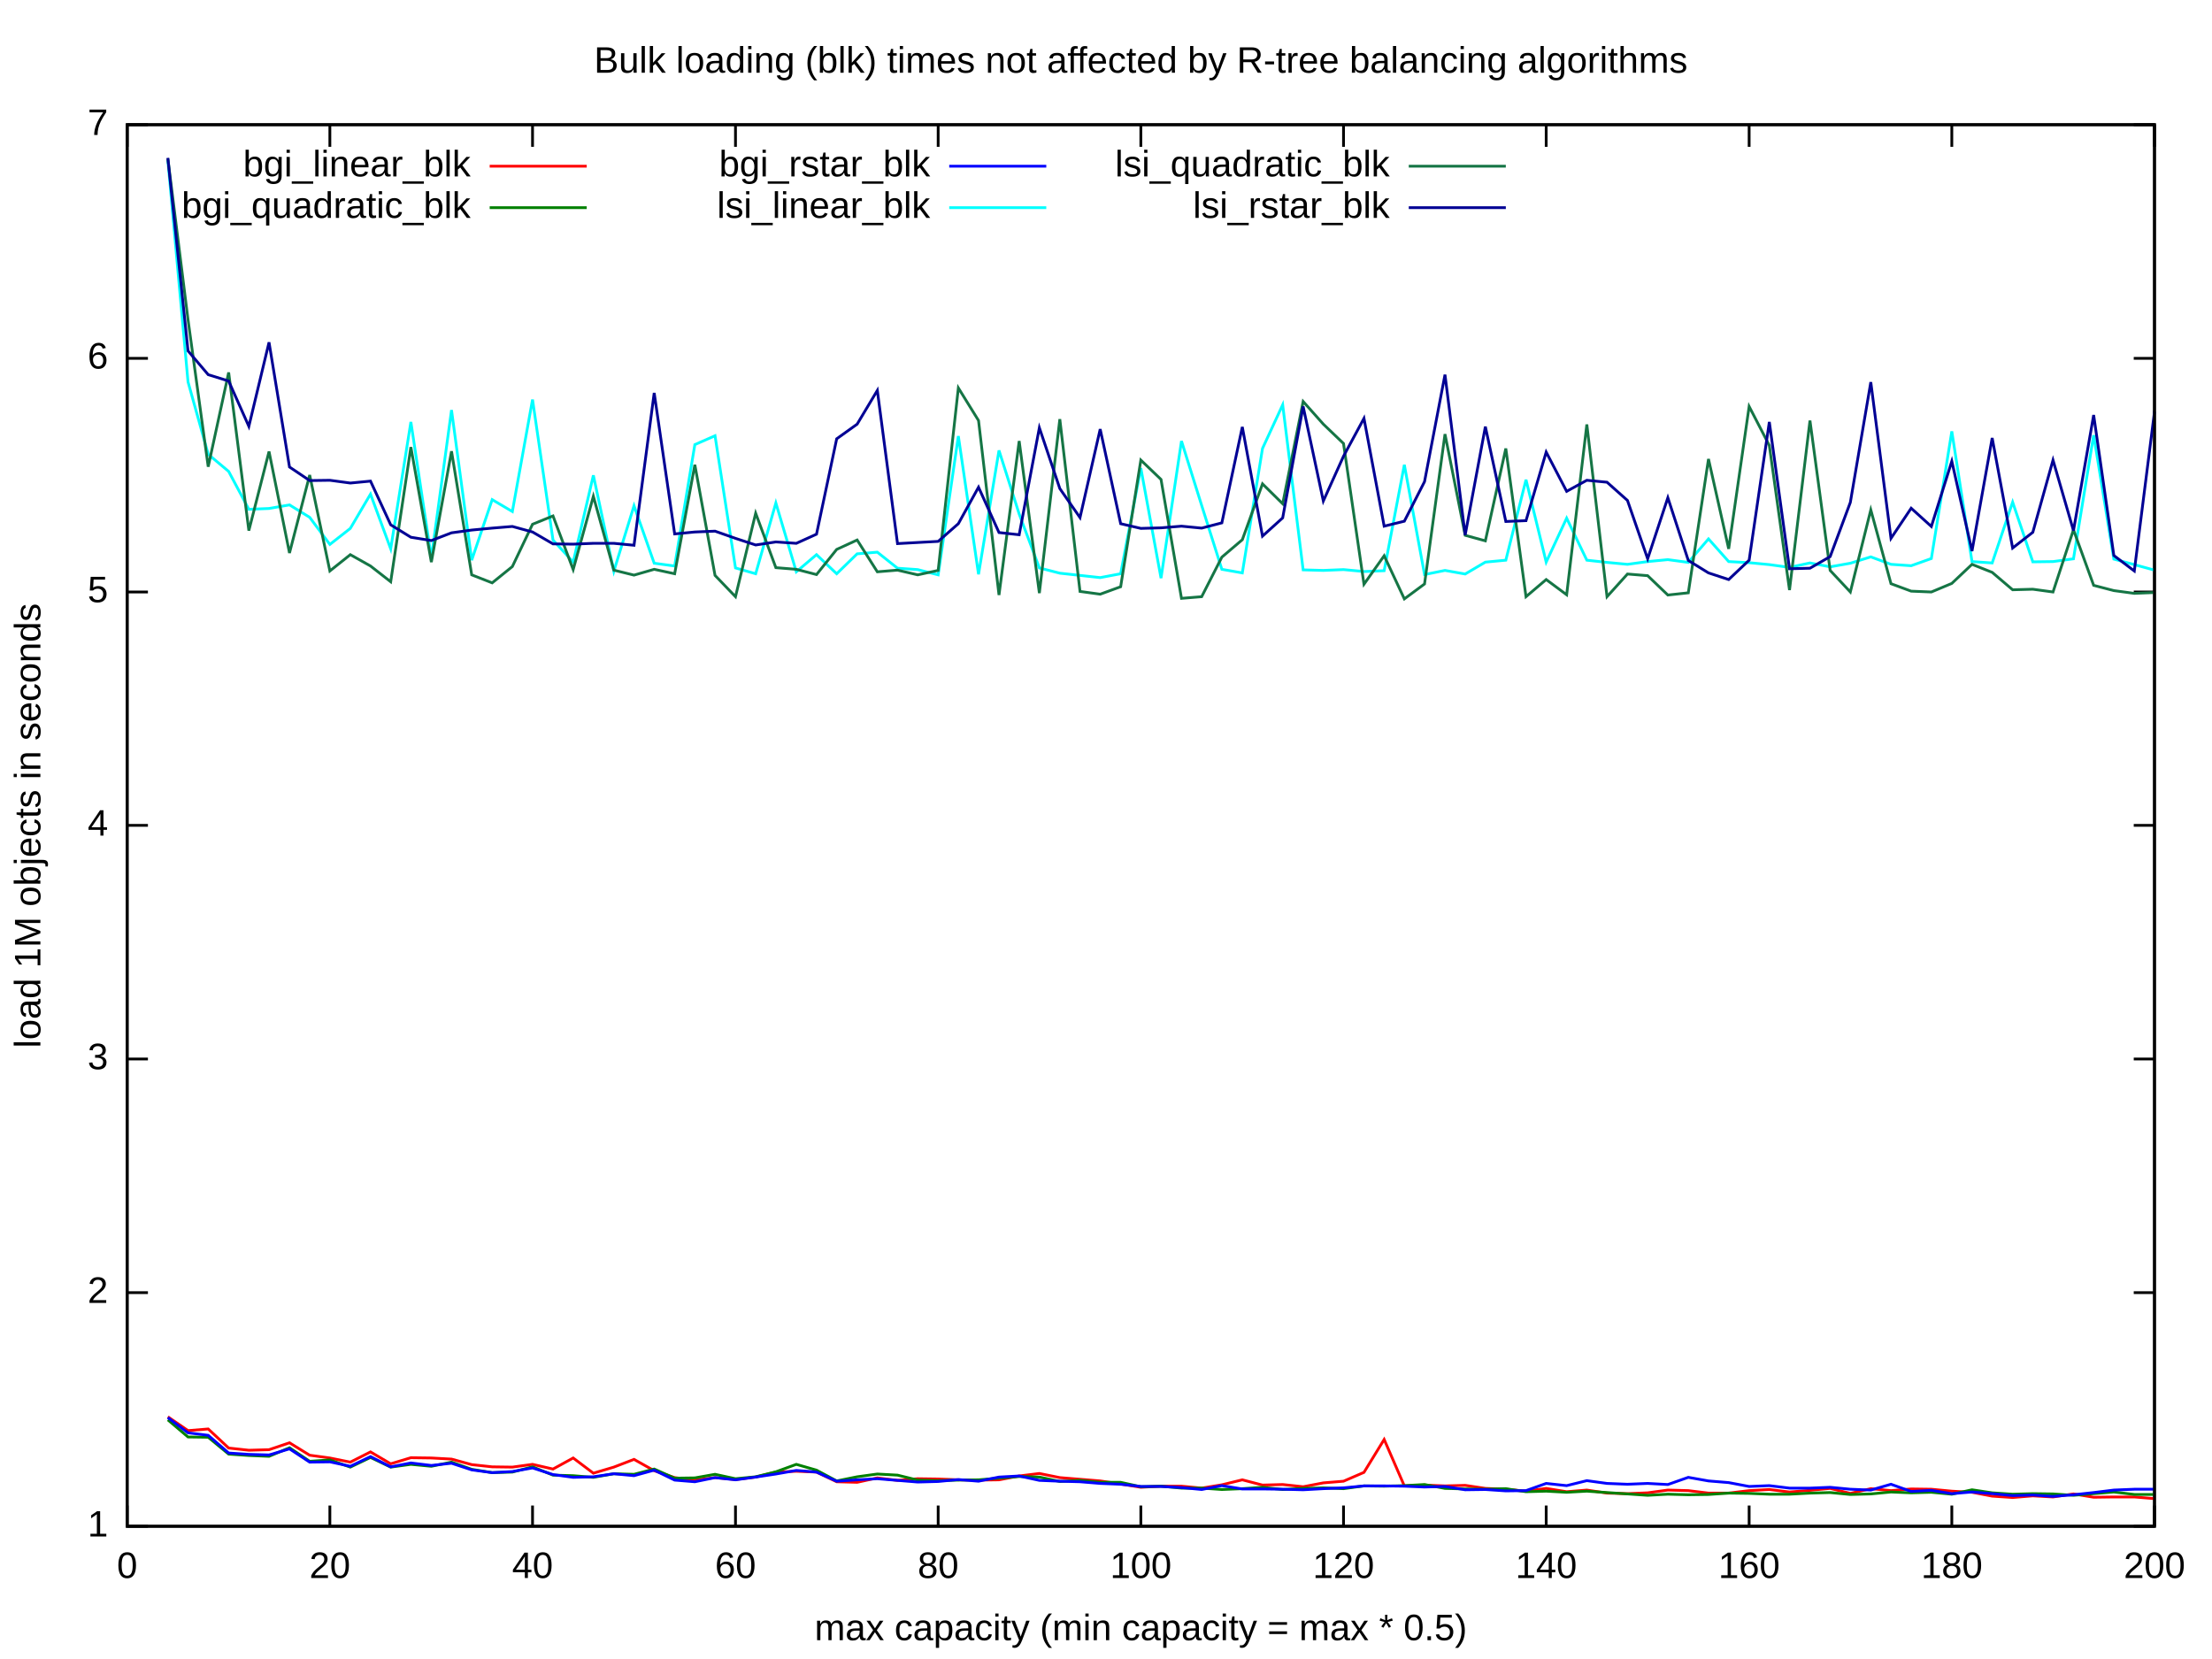
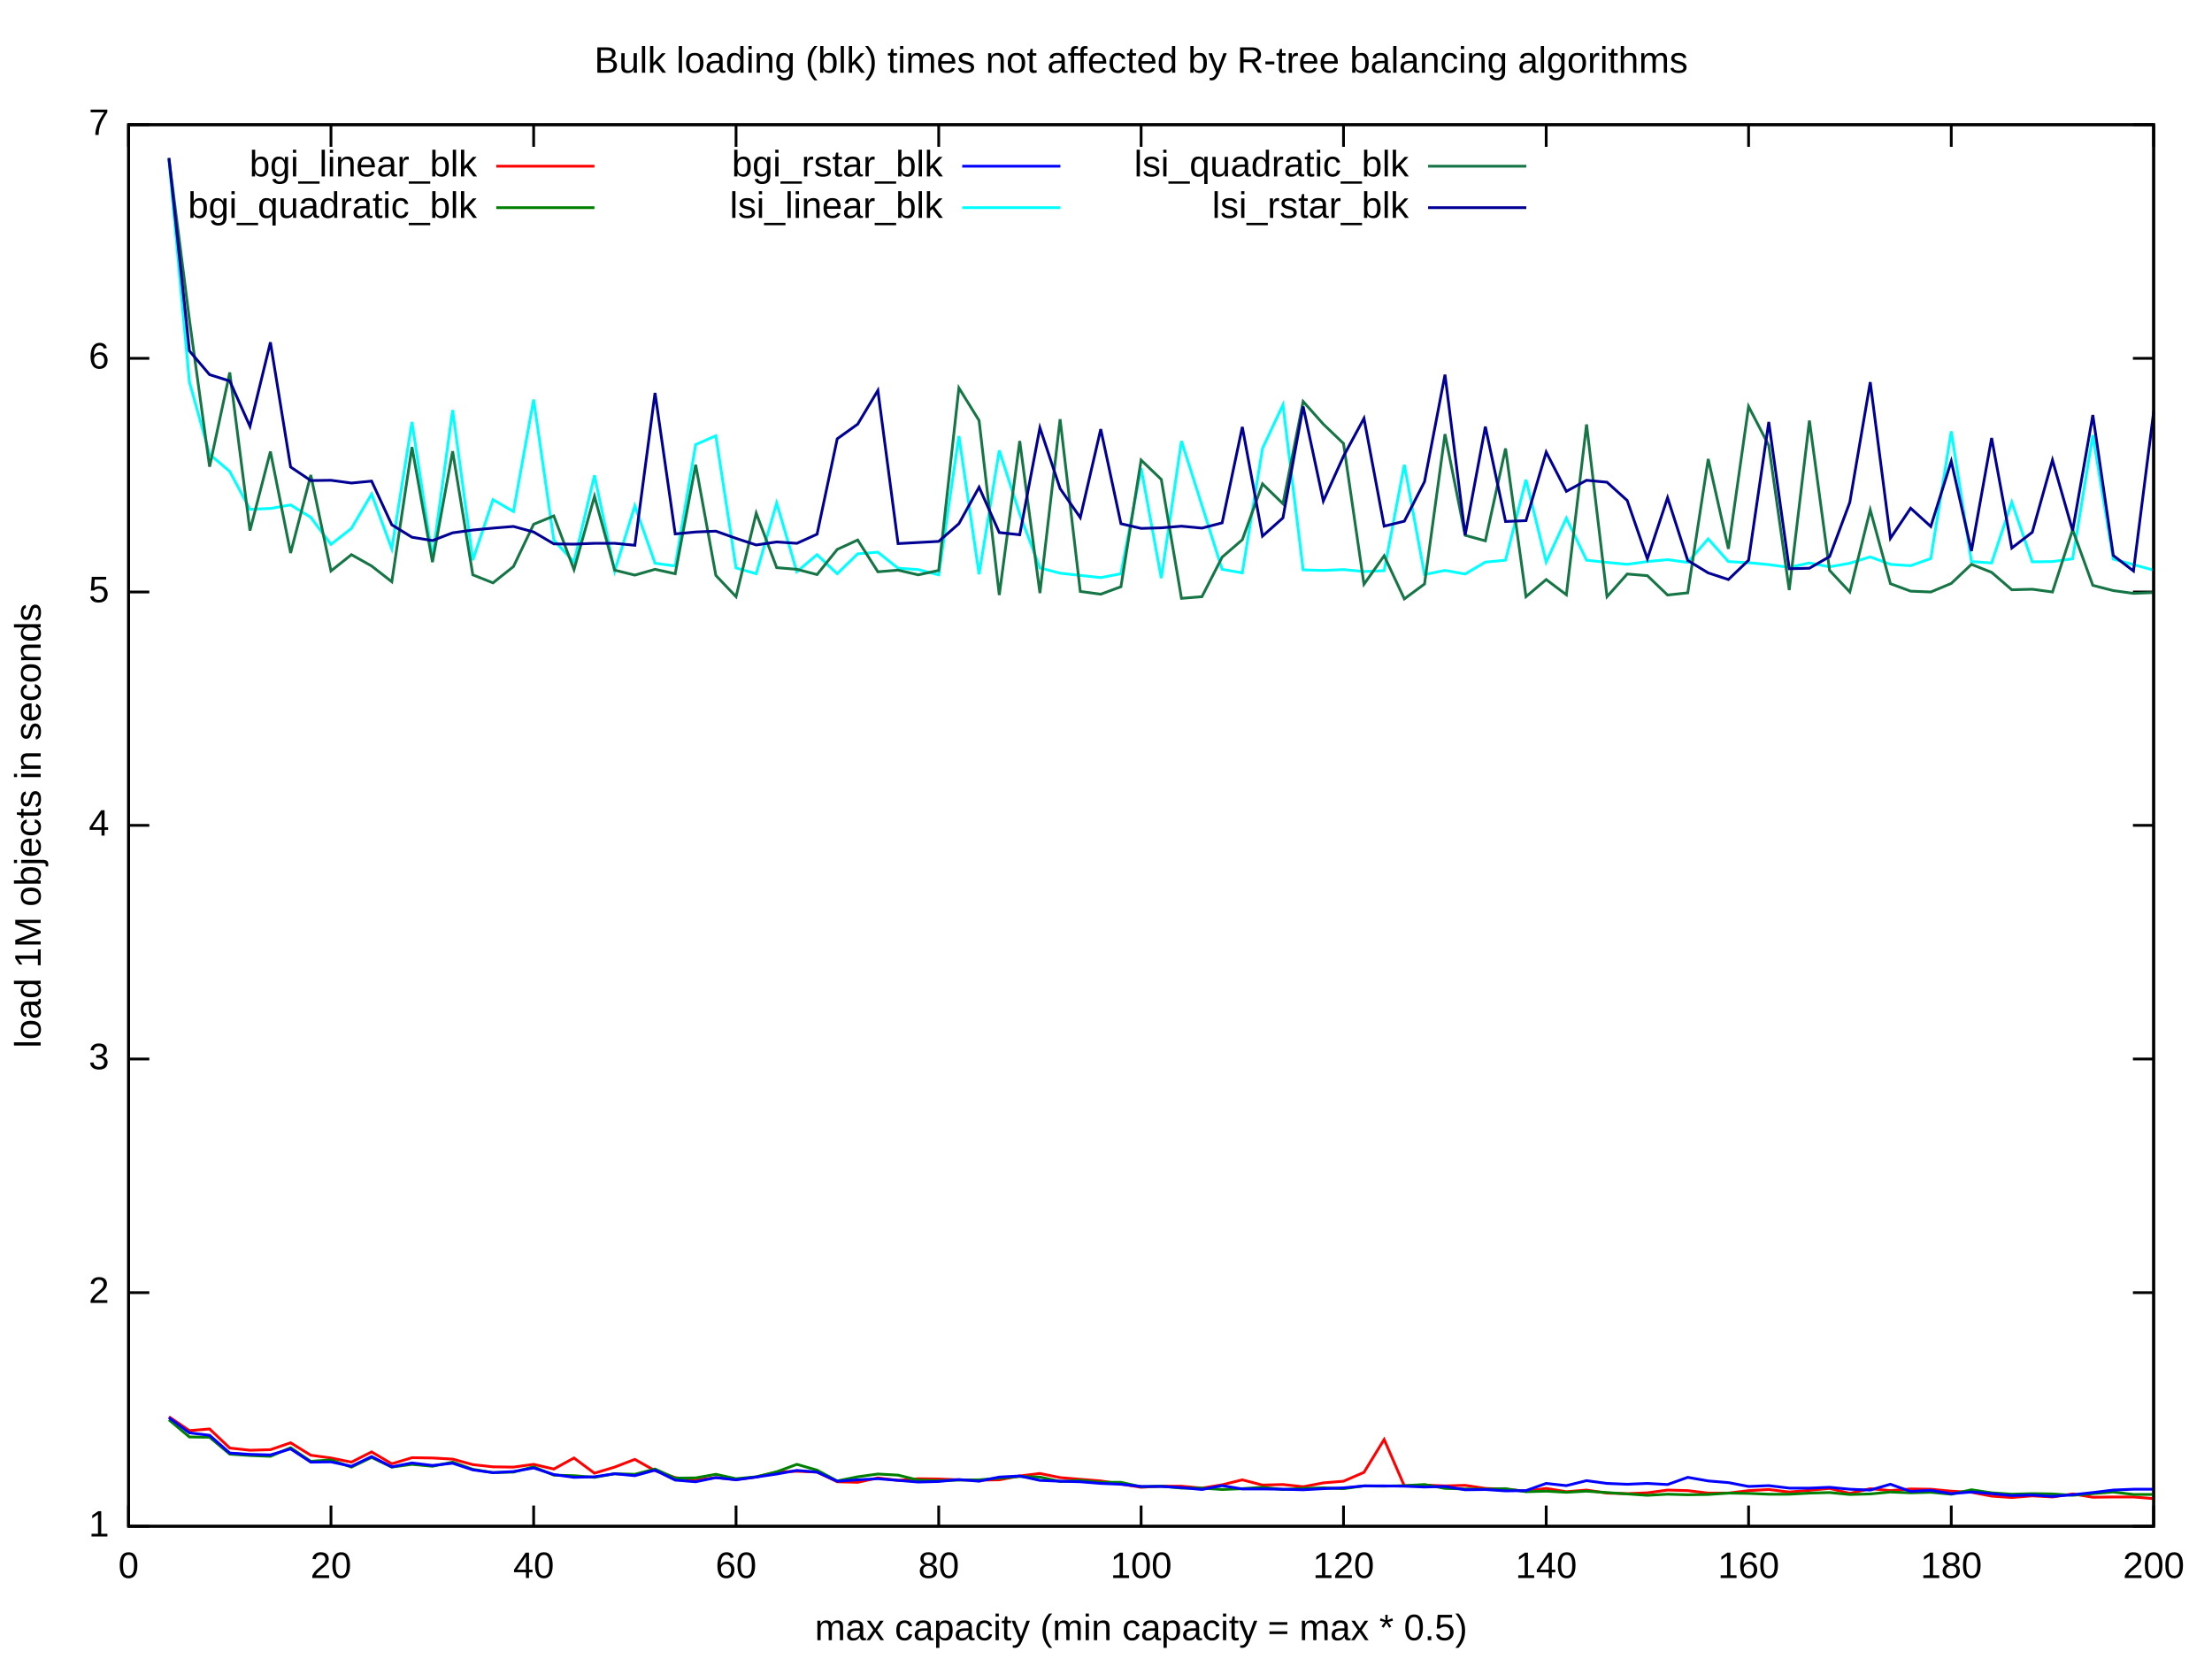
<svg xmlns="http://www.w3.org/2000/svg" xmlns:xlink="http://www.w3.org/1999/xlink" viewBox="0 0 800 600">
  <g id="gnuplot_canvas">
    <rect x="0" y="0" width="800" height="600" fill="none" />
    <defs>
      <circle id="gpDot" r="0.5" stroke-width="0.5" />
      <path id="gpPt0" stroke-width="0.267" stroke="currentColor" d="M-1,0 h2 M0,-1 v2" />
      <path id="gpPt1" stroke-width="0.267" stroke="currentColor" d="M-1,-1 L1,1 M1,-1 L-1,1" />
      <path id="gpPt2" stroke-width="0.267" stroke="currentColor" d="M-1,0 L1,0 M0,-1 L0,1 M-1,-1 L1,1 M-1,1 L1,-1" />
      <rect id="gpPt3" stroke-width="0.267" stroke="currentColor" x="-1" y="-1" width="2" height="2" />
      <rect id="gpPt4" stroke-width="0.267" stroke="currentColor" fill="currentColor" x="-1" y="-1" width="2" height="2" />
      <circle id="gpPt5" stroke-width="0.267" stroke="currentColor" cx="0" cy="0" r="1" />
      <use xlink:href="#gpPt5" id="gpPt6" fill="currentColor" stroke="none" />
      <path id="gpPt7" stroke-width="0.267" stroke="currentColor" d="M0,-1.33 L-1.33,0.67 L1.33,0.67 z" />
      <use xlink:href="#gpPt7" id="gpPt8" fill="currentColor" stroke="none" />
      <use xlink:href="#gpPt7" id="gpPt9" stroke="currentColor" transform="rotate(180)" />
      <use xlink:href="#gpPt9" id="gpPt10" fill="currentColor" stroke="none" />
      <use xlink:href="#gpPt3" id="gpPt11" stroke="currentColor" transform="rotate(45)" />
      <use xlink:href="#gpPt11" id="gpPt12" fill="currentColor" stroke="none" />
    </defs>
-     <g style="fill:none; color:white; stroke:currentColor; stroke-width:1.00; stroke-linecap:butt; stroke-linejoin:miter">
+     <g style="fill:none; color:white; stroke:black; stroke-width:1.00; stroke-linecap:butt; stroke-linejoin:miter">
</g>
    <g style="fill:none; color:black; stroke:currentColor; stroke-width:1.00; stroke-linecap:butt; stroke-linejoin:miter">
-       <path d="M46.0,552.0 L53.5,552.0 M779.2,552.0 L771.7,552.0  h0.01" />
-       <g transform="translate(39.1,555.7)" style="stroke:none; fill:black; font-family:Arial; font-size:10.00pt; text-anchor:end">
+       <path stroke="black" d="M46.5,552.0 L54.0,552.0 M778.9,552.0 L771.4,552.0  h0.01" />
+       <g transform="translate(39.5,555.7)" style="stroke:none; fill:black; font-family:Arial; font-size:10.00pt; text-anchor:end">
        <text> 1</text>
      </g>
-       <path d="M46.0,467.5 L53.5,467.5 M779.2,467.5 L771.7,467.5  h0.01" />
-       <g transform="translate(39.1,471.2)" style="stroke:none; fill:black; font-family:Arial; font-size:10.00pt; text-anchor:end">
+       <path stroke="black" d="M46.5,467.5 L54.0,467.5 M778.9,467.5 L771.4,467.5  h0.01" />
+       <g transform="translate(39.5,471.2)" style="stroke:none; fill:black; font-family:Arial; font-size:10.00pt; text-anchor:end">
        <text> 2</text>
      </g>
-       <path d="M46.0,383.0 L53.5,383.0 M779.2,383.0 L771.7,383.0  h0.01" />
-       <g transform="translate(39.1,386.7)" style="stroke:none; fill:black; font-family:Arial; font-size:10.00pt; text-anchor:end">
+       <path stroke="black" d="M46.5,383.0 L54.0,383.0 M778.9,383.0 L771.4,383.0  h0.01" />
+       <g transform="translate(39.5,386.7)" style="stroke:none; fill:black; font-family:Arial; font-size:10.00pt; text-anchor:end">
        <text> 3</text>
      </g>
-       <path d="M46.0,298.5 L53.5,298.5 M779.2,298.5 L771.7,298.5  h0.01" />
-       <g transform="translate(39.1,302.2)" style="stroke:none; fill:black; font-family:Arial; font-size:10.00pt; text-anchor:end">
+       <path stroke="black" d="M46.5,298.5 L54.0,298.5 M778.9,298.5 L771.4,298.5  h0.01" />
+       <g transform="translate(39.5,302.2)" style="stroke:none; fill:black; font-family:Arial; font-size:10.00pt; text-anchor:end">
        <text> 4</text>
      </g>
-       <path d="M46.0,214.1 L53.5,214.1 M779.2,214.1 L771.7,214.1  h0.01" />
-       <g transform="translate(39.1,217.8)" style="stroke:none; fill:black; font-family:Arial; font-size:10.00pt; text-anchor:end">
+       <path stroke="black" d="M46.5,214.1 L54.0,214.1 M778.9,214.1 L771.4,214.1  h0.01" />
+       <g transform="translate(39.5,217.8)" style="stroke:none; fill:black; font-family:Arial; font-size:10.00pt; text-anchor:end">
        <text> 5</text>
      </g>
-       <path d="M46.0,129.6 L53.5,129.6 M779.2,129.6 L771.7,129.6  h0.01" />
-       <g transform="translate(39.1,133.3)" style="stroke:none; fill:black; font-family:Arial; font-size:10.00pt; text-anchor:end">
+       <path stroke="black" d="M46.5,129.6 L54.0,129.6 M778.9,129.6 L771.4,129.6  h0.01" />
+       <g transform="translate(39.5,133.3)" style="stroke:none; fill:black; font-family:Arial; font-size:10.00pt; text-anchor:end">
        <text> 6</text>
      </g>
-       <path d="M46.0,45.1 L53.5,45.1 M779.2,45.1 L771.7,45.1  h0.01" />
-       <g transform="translate(39.1,48.8)" style="stroke:none; fill:black; font-family:Arial; font-size:10.00pt; text-anchor:end">
+       <path stroke="black" d="M46.5,45.1 L54.0,45.1 M778.9,45.1 L771.4,45.1  h0.01" />
+       <g transform="translate(39.5,48.8)" style="stroke:none; fill:black; font-family:Arial; font-size:10.00pt; text-anchor:end">
        <text> 7</text>
      </g>
-       <path d="M46.0,552.0 L46.0,544.5 M46.0,45.1 L46.0,52.6  h0.01" />
-       <g transform="translate(46.0,570.7)" style="stroke:none; fill:black; font-family:Arial; font-size:10.00pt; text-anchor:middle">
+       <path stroke="black" d="M46.5,552.0 L46.5,544.5 M46.5,45.1 L46.5,52.6  h0.01" />
+       <g transform="translate(46.5,570.7)" style="stroke:none; fill:black; font-family:Arial; font-size:10.00pt; text-anchor:middle">
        <text> 0</text>
      </g>
-       <path d="M119.3,552.0 L119.3,544.5 M119.3,45.1 L119.3,52.6  h0.01" />
-       <g transform="translate(119.3,570.7)" style="stroke:none; fill:black; font-family:Arial; font-size:10.00pt; text-anchor:middle">
+       <path stroke="black" d="M119.7,552.0 L119.7,544.5 M119.7,45.1 L119.7,52.6  h0.01" />
+       <g transform="translate(119.7,570.7)" style="stroke:none; fill:black; font-family:Arial; font-size:10.00pt; text-anchor:middle">
        <text> 20</text>
      </g>
-       <path d="M192.6,552.0 L192.6,544.5 M192.6,45.1 L192.6,52.6  h0.01" />
-       <g transform="translate(192.6,570.7)" style="stroke:none; fill:black; font-family:Arial; font-size:10.00pt; text-anchor:middle">
+       <path stroke="black" d="M193.0,552.0 L193.0,544.5 M193.0,45.1 L193.0,52.6  h0.01" />
+       <g transform="translate(193.0,570.7)" style="stroke:none; fill:black; font-family:Arial; font-size:10.00pt; text-anchor:middle">
        <text> 40</text>
      </g>
-       <path d="M266.0,552.0 L266.0,544.5 M266.0,45.1 L266.0,52.6  h0.01" />
-       <g transform="translate(266.0,570.7)" style="stroke:none; fill:black; font-family:Arial; font-size:10.00pt; text-anchor:middle">
+       <path stroke="black" d="M266.2,552.0 L266.2,544.5 M266.2,45.1 L266.2,52.6  h0.01" />
+       <g transform="translate(266.2,570.7)" style="stroke:none; fill:black; font-family:Arial; font-size:10.00pt; text-anchor:middle">
        <text> 60</text>
      </g>
-       <path d="M339.3,552.0 L339.3,544.5 M339.3,45.1 L339.3,52.6  h0.01" />
-       <g transform="translate(339.3,570.7)" style="stroke:none; fill:black; font-family:Arial; font-size:10.00pt; text-anchor:middle">
+       <path stroke="black" d="M339.5,552.0 L339.5,544.5 M339.5,45.1 L339.5,52.6  h0.01" />
+       <g transform="translate(339.5,570.7)" style="stroke:none; fill:black; font-family:Arial; font-size:10.00pt; text-anchor:middle">
        <text> 80</text>
      </g>
-       <path d="M412.6,552.0 L412.6,544.5 M412.6,45.1 L412.6,52.6  h0.01" />
-       <g transform="translate(412.6,570.7)" style="stroke:none; fill:black; font-family:Arial; font-size:10.00pt; text-anchor:middle">
+       <path stroke="black" d="M412.7,552.0 L412.7,544.5 M412.7,45.1 L412.7,52.6  h0.01" />
+       <g transform="translate(412.7,570.7)" style="stroke:none; fill:black; font-family:Arial; font-size:10.00pt; text-anchor:middle">
        <text> 100</text>
      </g>
-       <path d="M485.9,552.0 L485.9,544.5 M485.9,45.1 L485.9,52.6  h0.01" />
+       <path stroke="black" d="M485.9,552.0 L485.9,544.5 M485.9,45.1 L485.9,52.6  h0.01" />
      <g transform="translate(485.9,570.7)" style="stroke:none; fill:black; font-family:Arial; font-size:10.00pt; text-anchor:middle">
        <text> 120</text>
      </g>
-       <path d="M559.2,552.0 L559.2,544.5 M559.2,45.1 L559.2,52.6  h0.01" />
+       <path stroke="black" d="M559.2,552.0 L559.2,544.5 M559.2,45.1 L559.2,52.6  h0.01" />
      <g transform="translate(559.2,570.7)" style="stroke:none; fill:black; font-family:Arial; font-size:10.00pt; text-anchor:middle">
        <text> 140</text>
      </g>
-       <path d="M632.6,552.0 L632.6,544.5 M632.6,45.1 L632.6,52.6  h0.01" />
-       <g transform="translate(632.6,570.7)" style="stroke:none; fill:black; font-family:Arial; font-size:10.00pt; text-anchor:middle">
+       <path stroke="black" d="M632.4,552.0 L632.4,544.5 M632.4,45.1 L632.4,52.6  h0.01" />
+       <g transform="translate(632.4,570.7)" style="stroke:none; fill:black; font-family:Arial; font-size:10.00pt; text-anchor:middle">
        <text> 160</text>
      </g>
-       <path d="M705.9,552.0 L705.9,544.5 M705.9,45.1 L705.9,52.6  h0.01" />
-       <g transform="translate(705.9,570.7)" style="stroke:none; fill:black; font-family:Arial; font-size:10.00pt; text-anchor:middle">
+       <path stroke="black" d="M705.7,552.0 L705.7,544.5 M705.7,45.1 L705.7,52.6  h0.01" />
+       <g transform="translate(705.7,570.7)" style="stroke:none; fill:black; font-family:Arial; font-size:10.00pt; text-anchor:middle">
        <text> 180</text>
      </g>
-       <path d="M779.2,552.0 L779.2,544.5 M779.2,45.1 L779.2,52.6  h0.01" />
-       <g transform="translate(779.2,570.7)" style="stroke:none; fill:black; font-family:Arial; font-size:10.00pt; text-anchor:middle">
+       <path stroke="black" d="M778.9,552.0 L778.9,544.5 M778.9,45.1 L778.9,52.6  h0.01" />
+       <g transform="translate(778.9,570.7)" style="stroke:none; fill:black; font-family:Arial; font-size:10.00pt; text-anchor:middle">
        <text> 200</text>
      </g>
-       <path d="M46.0,45.1 L46.0,552.0 L779.2,552.0 L779.2,45.1 L46.0,45.1 Z  h0.01" />
-       <g transform="translate(14.6,298.6) rotate(270)" style="stroke:none; fill:black; font-family:Arial; font-size:10.00pt; text-anchor:middle">
+       <path stroke="black" d="M46.5,45.1 L46.5,552.0 L778.9,552.0 L778.9,45.1 L46.5,45.1 Z  h0.01" />
+       <g transform="translate(14.7,298.6) rotate(270)" style="stroke:none; fill:black; font-family:Arial; font-size:10.00pt; text-anchor:middle">
        <text>load 1M objects in seconds</text>
      </g>
-       <g transform="translate(412.6,593.2)" style="stroke:none; fill:black; font-family:Arial; font-size:10.00pt; text-anchor:middle">
+       <g transform="translate(412.7,593.2)" style="stroke:none; fill:black; font-family:Arial; font-size:10.00pt; text-anchor:middle">
        <text>max capacity (min capacity = max * 0.5)</text>
      </g>
-       <g transform="translate(412.6,26.3)" style="stroke:none; fill:black; font-family:Arial; font-size:10.00pt; text-anchor:middle">
+       <g transform="translate(412.7,26.3)" style="stroke:none; fill:black; font-family:Arial; font-size:10.00pt; text-anchor:middle">
        <text>Bulk loading (blk) times not affected by R-tree balancing algorithms</text>
      </g>
    </g>
    <g id="gnuplot_plot_1">
      <g style="fill:none; color:red; stroke:currentColor; stroke-width:1.00; stroke-linecap:butt; stroke-linejoin:miter">
-         <g transform="translate(170.2,63.8)" style="stroke:none; fill:black; font-family:Arial; font-size:10.00pt; text-anchor:end">
+         <g transform="translate(172.5,63.8)" style="stroke:none; fill:black; font-family:Arial; font-size:10.00pt; text-anchor:end">
          <text>bgi_linear_blk</text>
        </g>
-         <path d="M177.1,60.1 L212.2,60.1 M60.7,512.4 L68.0,517.4 L75.3,516.8 L82.7,523.7 L90.0,524.5 L97.3,524.3   L104.7,521.8 L112.0,526.3 L119.3,527.3 L126.7,528.8 L134.0,525.1 L141.3,529.4 L148.6,527.2 L156.0,527.3   L163.3,527.7 L170.6,529.7 L178.0,530.5 L185.3,530.6 L192.6,529.6 L200.0,531.3 L207.3,527.3 L214.6,532.8   L222.0,530.6 L229.3,527.8 L236.6,531.9 L244.0,534.4 L251.3,535.3 L258.6,534.4 L266.0,535.1 L273.3,534.2   L280.6,532.4 L288.0,532.1 L295.3,532.4 L302.6,535.9 L310.0,536.1 L317.3,534.5 L324.6,535.4 L331.9,534.8   L339.3,534.9 L346.6,535.2 L353.9,535.3 L361.3,535.2 L368.6,533.8 L375.9,532.9 L383.3,534.4 L390.6,535.0   L397.9,535.6 L405.3,536.7 L412.6,537.9 L419.9,537.5 L427.3,537.5 L434.6,538.2 L441.9,537.0 L449.3,535.2   L456.6,537.1 L463.9,536.9 L471.3,537.7 L478.6,536.3 L485.9,535.7 L493.3,532.5 L500.6,520.6 L507.9,537.4   L515.2,537.1 L522.6,537.4 L529.9,537.2 L537.2,538.3 L544.6,538.6 L551.9,539.3 L559.2,538.3 L566.6,539.5   L573.9,538.9 L581.2,540.0 L588.6,540.2 L595.9,539.9 L603.2,538.9 L610.6,539.1 L617.9,540.0 L625.2,540.0   L632.6,539.1 L639.9,538.7 L647.2,539.6 L654.6,539.0 L661.9,538.3 L669.2,540.1 L676.6,538.4 L683.9,539.1   L691.2,538.5 L698.5,538.6 L705.9,539.3 L713.2,539.7 L720.5,541.1 L727.9,541.6 L735.2,541.0 L742.5,541.4   L749.9,540.3 L757.2,541.5 L764.5,541.4 L771.9,541.4 L779.2,542.0  h0.01" />
+         <path d="M179.5,60.1 L215.0,60.1 M61.1,512.4 L68.5,517.4 L75.8,516.8 L83.1,523.7 L90.4,524.5 L97.8,524.3    L105.1,521.8 L112.4,526.3 L119.7,527.3 L127.1,528.8 L134.4,525.1 L141.7,529.4 L149.0,527.2 L156.4,527.3    L163.7,527.7 L171.0,529.7 L178.3,530.5 L185.7,530.6 L193.0,529.6 L200.3,531.3 L207.6,527.3 L215.0,532.8    L222.3,530.6 L229.6,527.8 L236.9,531.9 L244.2,534.4 L251.6,535.3 L258.9,534.4 L266.2,535.1 L273.5,534.2    L280.9,532.4 L288.2,532.1 L295.5,532.4 L302.8,535.9 L310.2,536.1 L317.5,534.5 L324.8,535.4 L332.1,534.8    L339.5,534.9 L346.8,535.2 L354.1,535.3 L361.4,535.2 L368.8,533.8 L376.1,532.9 L383.4,534.4 L390.7,535.0    L398.1,535.6 L405.4,536.7 L412.7,537.9 L420.0,537.5 L427.3,537.5 L434.7,538.2 L442.0,537.0 L449.3,535.2    L456.6,537.1 L464.0,536.9 L471.3,537.7 L478.6,536.3 L485.9,535.7 L493.3,532.5 L500.6,520.6 L507.9,537.4    L515.2,537.1 L522.6,537.4 L529.9,537.2 L537.2,538.3 L544.5,538.6 L551.9,539.3 L559.2,538.3 L566.5,539.5    L573.8,538.9 L581.2,540.0 L588.5,540.2 L595.8,539.9 L603.1,538.9 L610.4,539.1 L617.8,540.0 L625.1,540.0    L632.4,539.1 L639.7,538.7 L647.1,539.6 L654.4,539.0 L661.7,538.3 L669.0,540.1 L676.4,538.4 L683.7,539.1    L691.0,538.5 L698.3,538.6 L705.7,539.3 L713.0,539.7 L720.3,541.1 L727.6,541.6 L735.0,541.0 L742.3,541.4    L749.6,540.3 L756.9,541.5 L764.3,541.4 L771.6,541.4 L778.9,542.0  h0.01" />
      </g>
    </g>
    <g id="gnuplot_plot_2">
      <g style="fill:none; color:green; stroke:currentColor; stroke-width:1.00; stroke-linecap:butt; stroke-linejoin:miter">
-         <g transform="translate(170.2,78.8)" style="stroke:none; fill:black; font-family:Arial; font-size:10.00pt; text-anchor:end">
+         <g transform="translate(172.5,78.8)" style="stroke:none; fill:black; font-family:Arial; font-size:10.00pt; text-anchor:end">
          <text>bgi_quadratic_blk</text>
        </g>
-         <path d="M177.1,75.1 L212.2,75.1 M60.7,513.5 L68.0,519.7 L75.3,519.8 L82.7,525.9 L90.0,526.4 L97.3,526.7   L104.7,523.6 L112.0,528.5 L119.3,528.0 L126.7,530.6 L134.0,527.1 L141.3,530.6 L148.6,529.6 L156.0,530.3   L163.3,528.8 L170.6,531.4 L178.0,532.6 L185.3,532.4 L192.6,530.5 L200.0,533.5 L207.3,533.7 L214.6,534.3   L222.0,533.0 L229.3,533.2 L236.6,531.3 L244.0,534.6 L251.3,534.5 L258.6,533.2 L266.0,534.8 L273.3,534.1   L280.6,532.3 L288.0,529.6 L295.3,531.7 L302.6,535.6 L310.0,534.1 L317.3,533.1 L324.6,533.5 L331.9,535.3   L339.3,535.5 L346.6,535.3 L353.9,535.2 L361.3,534.6 L368.6,534.0 L375.9,534.2 L383.3,535.8 L390.6,535.4   L397.9,536.1 L405.3,536.1 L412.6,537.7 L419.9,537.5 L427.3,538.2 L434.6,538.2 L441.9,538.7 L449.3,538.4   L456.6,537.9 L463.9,538.7 L471.3,538.3 L478.6,538.1 L485.9,538.4 L493.3,537.4 L500.6,537.5 L507.9,537.3   L515.2,536.9 L522.6,538.3 L529.9,538.5 L537.2,538.6 L544.6,538.4 L551.9,539.5 L559.2,539.3 L566.6,539.7   L573.9,539.3 L581.2,539.8 L588.6,540.3 L595.9,540.8 L603.2,540.4 L610.6,540.6 L617.9,540.5 L625.2,540.0   L632.6,540.1 L639.9,540.4 L647.2,540.4 L654.6,540.0 L661.9,539.8 L669.2,540.5 L676.6,540.3 L683.9,539.6   L691.2,539.9 L698.5,539.7 L705.9,540.4 L713.2,538.8 L720.5,539.9 L727.9,540.4 L735.2,540.2 L742.5,540.3   L749.9,540.8 L757.2,540.2 L764.5,539.6 L771.9,540.5 L779.2,540.5  h0.01" />
+         <path d="M179.5,75.1 L215.0,75.1 M61.1,513.5 L68.5,519.7 L75.8,519.8 L83.1,525.9 L90.4,526.4 L97.8,526.7    L105.1,523.6 L112.4,528.5 L119.7,528.0 L127.1,530.6 L134.4,527.1 L141.7,530.6 L149.0,529.6 L156.4,530.3    L163.7,528.8 L171.0,531.4 L178.3,532.6 L185.7,532.4 L193.0,530.5 L200.3,533.5 L207.6,533.7 L215.0,534.3    L222.3,533.0 L229.6,533.2 L236.9,531.3 L244.2,534.6 L251.6,534.5 L258.9,533.2 L266.2,534.8 L273.5,534.1    L280.9,532.3 L288.2,529.6 L295.5,531.7 L302.8,535.6 L310.2,534.1 L317.5,533.1 L324.8,533.5 L332.1,535.3    L339.5,535.5 L346.8,535.3 L354.1,535.2 L361.4,534.6 L368.8,534.0 L376.1,534.2 L383.4,535.8 L390.7,535.4    L398.1,536.1 L405.4,536.1 L412.7,537.7 L420.0,537.5 L427.3,538.2 L434.7,538.2 L442.0,538.7 L449.3,538.4    L456.6,537.9 L464.0,538.7 L471.3,538.3 L478.6,538.1 L485.9,538.4 L493.3,537.4 L500.6,537.5 L507.9,537.3    L515.2,536.9 L522.6,538.3 L529.9,538.5 L537.2,538.6 L544.5,538.4 L551.9,539.5 L559.2,539.3 L566.5,539.7    L573.8,539.3 L581.2,539.8 L588.5,540.3 L595.8,540.8 L603.1,540.4 L610.4,540.6 L617.8,540.5 L625.1,540.0    L632.4,540.1 L639.7,540.4 L647.1,540.4 L654.4,540.0 L661.7,539.8 L669.0,540.5 L676.4,540.3 L683.7,539.6    L691.0,539.9 L698.3,539.7 L705.7,540.4 L713.0,538.8 L720.3,539.9 L727.6,540.4 L735.0,540.2 L742.3,540.3    L749.6,540.8 L756.9,540.2 L764.3,539.6 L771.6,540.5 L778.9,540.5  h0.01" />
      </g>
    </g>
    <g id="gnuplot_plot_3">
      <g style="fill:none; color:blue; stroke:currentColor; stroke-width:1.00; stroke-linecap:butt; stroke-linejoin:miter">
-         <g transform="translate(336.4,63.8)" style="stroke:none; fill:black; font-family:Arial; font-size:10.00pt; text-anchor:end">
+         <g transform="translate(341.0,63.8)" style="stroke:none; fill:black; font-family:Arial; font-size:10.00pt; text-anchor:end">
          <text>bgi_rstar_blk</text>
        </g>
-         <path d="M343.3,60.1 L378.4,60.1 M60.7,512.7 L68.0,518.2 L75.3,519.1 L82.7,525.5 L90.0,526.0 L97.3,526.2   L104.7,524.0 L112.0,528.8 L119.3,528.7 L126.7,530.3 L134.0,526.8 L141.3,530.5 L148.6,529.1 L156.0,530.0   L163.3,529.2 L170.6,531.6 L178.0,532.6 L185.3,532.2 L192.6,530.9 L200.0,533.3 L207.3,534.3 L214.6,534.1   L222.0,533.0 L229.3,533.7 L236.6,531.7 L244.0,535.3 L251.3,535.9 L258.6,534.4 L266.0,535.2 L273.3,534.2   L280.6,533.1 L288.0,531.8 L295.3,532.4 L302.6,535.7 L310.0,535.2 L317.3,534.8 L324.6,535.4 L331.9,536.0   L339.3,535.8 L346.6,535.1 L353.9,535.7 L361.3,534.2 L368.6,533.8 L375.9,535.4 L383.3,535.7 L390.6,535.9   L397.9,536.5 L405.3,536.8 L412.6,537.6 L419.9,537.6 L427.3,538.0 L434.6,538.7 L441.9,537.3 L449.3,538.5   L456.6,538.5 L463.9,538.6 L471.3,538.8 L478.6,538.4 L485.9,538.1 L493.3,537.4 L500.6,537.4 L507.9,537.5   L515.2,537.8 L522.6,537.6 L529.9,538.8 L537.2,538.7 L544.6,539.2 L551.9,539.1 L559.2,536.5 L566.6,537.3   L573.9,535.5 L581.2,536.5 L588.6,536.8 L595.9,536.5 L603.2,536.9 L610.6,534.3 L617.9,535.6 L625.2,536.2   L632.6,537.6 L639.9,537.3 L647.2,538.2 L654.6,538.2 L661.9,537.9 L669.2,538.6 L676.6,538.9 L683.9,536.8   L691.2,539.4 L698.5,539.0 L705.9,540.2 L713.2,539.6 L720.5,540.2 L727.9,540.9 L735.2,540.7 L742.5,541.2   L749.9,540.6 L757.2,539.8 L764.5,538.9 L771.9,538.6 L779.2,538.6  h0.01" />
+         <path d="M348.0,60.1 L383.5,60.1 M61.1,512.7 L68.5,518.2 L75.8,519.1 L83.1,525.5 L90.4,526.0 L97.8,526.2    L105.1,524.0 L112.4,528.8 L119.7,528.7 L127.1,530.3 L134.4,526.8 L141.7,530.5 L149.0,529.1 L156.4,530.0    L163.7,529.2 L171.0,531.6 L178.3,532.6 L185.7,532.2 L193.0,530.9 L200.3,533.3 L207.6,534.3 L215.0,534.1    L222.3,533.0 L229.6,533.7 L236.9,531.7 L244.2,535.3 L251.6,535.9 L258.9,534.4 L266.2,535.2 L273.5,534.2    L280.9,533.1 L288.2,531.8 L295.5,532.4 L302.8,535.7 L310.2,535.2 L317.5,534.8 L324.8,535.4 L332.1,536.0    L339.5,535.8 L346.8,535.1 L354.1,535.7 L361.4,534.2 L368.8,533.8 L376.1,535.4 L383.4,535.7 L390.7,535.9    L398.1,536.5 L405.4,536.8 L412.7,537.6 L420.0,537.6 L427.3,538.0 L434.7,538.7 L442.0,537.3 L449.3,538.5    L456.6,538.5 L464.0,538.6 L471.3,538.8 L478.6,538.4 L485.9,538.1 L493.3,537.4 L500.6,537.4 L507.9,537.5    L515.2,537.8 L522.6,537.6 L529.9,538.8 L537.2,538.7 L544.5,539.2 L551.9,539.1 L559.2,536.5 L566.5,537.3    L573.8,535.5 L581.2,536.5 L588.5,536.8 L595.8,536.5 L603.1,536.9 L610.4,534.3 L617.8,535.6 L625.1,536.2    L632.4,537.6 L639.7,537.3 L647.1,538.2 L654.4,538.2 L661.7,537.9 L669.0,538.6 L676.4,538.9 L683.7,536.8    L691.0,539.4 L698.3,539.0 L705.7,540.2 L713.0,539.6 L720.3,540.2 L727.6,540.9 L735.0,540.7 L742.3,541.2    L749.6,540.6 L756.9,539.8 L764.3,538.9 L771.6,538.6 L778.9,538.6  h0.01" />
      </g>
    </g>
    <g id="gnuplot_plot_4">
      <g style="fill:none; color:cyan; stroke:currentColor; stroke-width:1.00; stroke-linecap:butt; stroke-linejoin:miter">
-         <g transform="translate(336.4,78.8)" style="stroke:none; fill:black; font-family:Arial; font-size:10.00pt; text-anchor:end">
+         <g transform="translate(341.0,78.8)" style="stroke:none; fill:black; font-family:Arial; font-size:10.00pt; text-anchor:end">
          <text>lsi_linear_blk</text>
        </g>
-         <path d="M343.3,75.1 L378.4,75.1 M60.7,57.9 L68.0,138.1 L75.3,164.3 L82.7,170.5 L90.0,184.2 L97.3,183.9   L104.7,182.6 L112.0,187.1 L119.3,196.9 L126.7,191.1 L134.0,178.7 L141.3,198.5 L148.6,152.6 L156.0,201.8   L163.3,148.3 L170.6,202.6 L178.0,180.7 L185.3,185.0 L192.6,144.5 L200.0,195.3 L207.3,203.3 L214.6,171.9   L222.0,206.6 L229.3,182.9 L236.6,203.7 L244.0,204.7 L251.3,160.8 L258.6,157.6 L266.0,205.4 L273.3,207.5   L280.6,181.9 L288.0,206.8 L295.3,200.6 L302.6,207.5 L310.0,200.3 L317.3,199.7 L324.6,205.5 L331.9,206.0   L339.3,207.9 L346.6,157.7 L353.9,207.7 L361.3,162.9 L368.6,185.9 L375.9,205.4 L383.3,207.3 L390.6,208.1   L397.9,208.9 L405.3,207.5 L412.6,169.3 L419.9,209.1 L427.3,159.5 L434.6,182.8 L441.9,205.9 L449.3,207.2   L456.6,162.2 L463.9,146.4 L471.3,206.1 L478.6,206.3 L485.9,206.0 L493.3,206.7 L500.6,206.4 L507.9,168.1   L515.2,207.8 L522.6,206.3 L529.9,207.6 L537.2,203.3 L544.6,202.6 L551.9,173.5 L559.2,203.3 L566.6,187.4   L573.9,202.6 L581.2,203.4 L588.6,204.1 L595.9,203.1 L603.2,202.4 L610.6,203.4 L617.9,194.9 L625.2,203.1   L632.6,203.5 L639.9,204.2 L647.2,205.2 L654.6,203.6 L661.9,205.0 L669.2,203.7 L676.6,201.4 L683.9,204.1   L691.2,204.6 L698.5,202.0 L705.9,156.0 L713.2,203.1 L720.5,203.6 L727.9,181.6 L735.2,203.2 L742.5,203.1   L749.9,202.1 L757.2,157.4 L764.5,202.2 L771.9,204.2 L779.2,206.2  h0.01" />
+         <path d="M348.0,75.1 L383.5,75.1 M61.1,57.9 L68.5,138.1 L75.8,164.3 L83.1,170.5 L90.4,184.2 L97.8,183.9    L105.1,182.6 L112.4,187.1 L119.7,196.9 L127.1,191.1 L134.4,178.7 L141.7,198.5 L149.0,152.6 L156.4,201.8    L163.7,148.3 L171.0,202.6 L178.3,180.7 L185.7,185.0 L193.0,144.5 L200.3,195.3 L207.6,203.3 L215.0,171.9    L222.3,206.6 L229.6,182.9 L236.9,203.7 L244.2,204.7 L251.6,160.8 L258.9,157.6 L266.2,205.4 L273.5,207.5    L280.9,181.9 L288.2,206.8 L295.5,200.6 L302.8,207.5 L310.2,200.3 L317.5,199.7 L324.8,205.5 L332.1,206.0    L339.5,207.9 L346.8,157.7 L354.1,207.7 L361.4,162.9 L368.8,185.9 L376.1,205.4 L383.4,207.3 L390.7,208.1    L398.1,208.9 L405.4,207.5 L412.7,169.3 L420.0,209.1 L427.3,159.5 L434.7,182.8 L442.0,205.9 L449.3,207.2    L456.6,162.2 L464.0,146.4 L471.3,206.1 L478.6,206.3 L485.9,206.0 L493.3,206.7 L500.6,206.4 L507.9,168.1    L515.2,207.8 L522.6,206.3 L529.9,207.6 L537.2,203.3 L544.5,202.6 L551.9,173.5 L559.2,203.3 L566.5,187.4    L573.8,202.6 L581.2,203.4 L588.5,204.1 L595.8,203.1 L603.1,202.4 L610.4,203.4 L617.8,194.9 L625.1,203.1    L632.4,203.5 L639.7,204.2 L647.1,205.2 L654.4,203.6 L661.7,205.0 L669.0,203.7 L676.4,201.4 L683.7,204.1    L691.0,204.6 L698.3,202.0 L705.7,156.0 L713.0,203.1 L720.3,203.6 L727.6,181.6 L735.0,203.2 L742.3,203.1    L749.6,202.1 L756.9,157.4 L764.3,202.2 L771.6,204.2 L778.9,206.2  h0.01" />
      </g>
    </g>
    <g id="gnuplot_plot_5">
      <g style="fill:none; color:#157545; stroke:currentColor; stroke-width:1.00; stroke-linecap:butt; stroke-linejoin:miter">
-         <g transform="translate(502.6,63.8)" style="stroke:none; fill:black; font-family:Arial; font-size:10.00pt; text-anchor:end">
+         <g transform="translate(509.5,63.8)" style="stroke:none; fill:black; font-family:Arial; font-size:10.00pt; text-anchor:end">
          <text>lsi_quadratic_blk</text>
        </g>
-         <path d="M509.5,60.1 L544.6,60.1 M60.7,57.3 L68.0,115.6 L75.3,168.8 L82.7,134.7 L90.0,191.9 L97.3,163.3   L104.7,200.0 L112.0,171.8 L119.3,206.5 L126.7,200.6 L134.0,204.7 L141.3,210.4 L148.6,161.7 L156.0,203.3   L163.3,163.2 L170.6,207.9 L178.0,210.8 L185.3,204.9 L192.6,189.6 L200.0,186.6 L207.3,206.0 L214.6,179.5   L222.0,206.2 L229.3,208.0 L236.6,205.9 L244.0,207.5 L251.3,168.1 L258.6,208.1 L266.0,215.8 L273.3,185.6   L280.6,205.3 L288.0,205.9 L295.3,207.8 L302.6,198.7 L310.0,195.3 L317.3,206.8 L324.6,206.2 L331.9,207.9   L339.3,206.3 L346.6,140.3 L353.9,152.1 L361.3,215.2 L368.6,159.5 L375.9,214.5 L383.3,151.6 L390.6,213.9   L397.9,214.9 L405.3,212.2 L412.6,166.4 L419.9,173.4 L427.3,216.4 L434.6,215.8 L441.9,201.5 L449.3,195.2   L456.6,175.0 L463.9,182.2 L471.3,145.2 L478.6,153.4 L485.9,160.4 L493.3,211.3 L500.6,201.0 L507.9,216.6   L515.2,211.2 L522.6,157.0 L529.9,193.6 L537.2,195.6 L544.6,162.2 L551.9,215.8 L559.2,209.6 L566.6,215.1   L573.9,153.5 L581.2,215.8 L588.6,207.6 L595.9,208.2 L603.2,215.2 L610.6,214.4 L617.9,166.0 L625.2,198.5   L632.6,147.0 L639.9,161.1 L647.2,213.4 L654.6,152.1 L661.9,206.3 L669.2,214.1 L676.6,184.4 L683.9,211.1   L691.2,213.8 L698.5,214.1 L705.9,211.0 L713.2,204.1 L720.5,207.0 L727.9,213.3 L735.2,213.1 L742.5,214.1   L749.9,191.6 L757.2,211.7 L764.5,213.6 L771.9,214.6 L779.2,214.3  h0.01" />
+         <path d="M516.5,60.1 L552.0,60.1 M61.1,57.3 L68.5,115.6 L75.8,168.8 L83.1,134.7 L90.4,191.9 L97.8,163.3    L105.1,200.0 L112.4,171.8 L119.7,206.5 L127.1,200.6 L134.4,204.7 L141.7,210.4 L149.0,161.7 L156.4,203.3    L163.7,163.2 L171.0,207.9 L178.3,210.8 L185.7,204.9 L193.0,189.6 L200.3,186.6 L207.6,206.0 L215.0,179.5    L222.3,206.2 L229.6,208.0 L236.9,205.9 L244.2,207.5 L251.6,168.1 L258.9,208.1 L266.2,215.8 L273.5,185.6    L280.9,205.3 L288.2,205.9 L295.5,207.8 L302.8,198.7 L310.2,195.3 L317.5,206.8 L324.8,206.2 L332.1,207.9    L339.5,206.3 L346.8,140.3 L354.1,152.1 L361.4,215.2 L368.8,159.5 L376.1,214.5 L383.4,151.6 L390.7,213.9    L398.1,214.9 L405.4,212.2 L412.7,166.4 L420.0,173.4 L427.3,216.4 L434.7,215.8 L442.0,201.5 L449.3,195.2    L456.6,175.0 L464.0,182.2 L471.3,145.2 L478.6,153.4 L485.9,160.4 L493.3,211.3 L500.6,201.0 L507.9,216.6    L515.2,211.2 L522.6,157.0 L529.9,193.6 L537.2,195.6 L544.5,162.2 L551.9,215.8 L559.2,209.6 L566.5,215.1    L573.8,153.5 L581.2,215.8 L588.5,207.6 L595.8,208.2 L603.1,215.2 L610.4,214.4 L617.8,166.0 L625.1,198.5    L632.4,147.0 L639.7,161.1 L647.1,213.4 L654.4,152.1 L661.7,206.3 L669.0,214.1 L676.4,184.4 L683.7,211.1    L691.0,213.8 L698.3,214.1 L705.7,211.0 L713.0,204.1 L720.3,207.0 L727.6,213.3 L735.0,213.1 L742.3,214.1    L749.6,191.6 L756.9,211.7 L764.3,213.6 L771.6,214.6 L778.9,214.3  h0.01" />
      </g>
    </g>
    <g id="gnuplot_plot_6">
      <g style="fill:none; color:#000094; stroke:currentColor; stroke-width:1.00; stroke-linecap:butt; stroke-linejoin:miter">
-         <g transform="translate(502.6,78.8)" style="stroke:none; fill:black; font-family:Arial; font-size:10.00pt; text-anchor:end">
+         <g transform="translate(509.5,78.8)" style="stroke:none; fill:black; font-family:Arial; font-size:10.00pt; text-anchor:end">
          <text>lsi_rstar_blk</text>
        </g>
-         <path d="M509.5,75.1 L544.6,75.1 M60.7,57.1 L68.0,126.9 L75.3,135.5 L82.7,137.8 L90.0,154.2 L97.3,123.8   L104.7,168.9 L112.0,173.8 L119.3,173.7 L126.7,174.7 L134.0,174.0 L141.3,189.8 L148.6,194.3 L156.0,195.5   L163.3,192.7 L170.6,191.7 L178.0,191.0 L185.3,190.4 L192.6,192.4 L200.0,196.7 L207.3,196.8 L214.6,196.5   L222.0,196.5 L229.3,197.2 L236.6,142.1 L244.0,193.1 L251.3,192.4 L258.6,192.1 L266.0,194.7 L273.3,197.1   L280.6,196.0 L288.0,196.5 L295.3,193.2 L302.6,158.7 L310.0,153.4 L317.3,141.2 L324.6,196.6 L331.9,196.2   L339.3,195.8 L346.6,189.4 L353.9,176.2 L361.3,192.6 L368.6,193.4 L375.9,154.7 L383.3,176.7 L390.6,187.2   L397.9,155.2 L405.3,189.4 L412.6,191.1 L419.9,190.9 L427.3,190.3 L434.6,191.0 L441.9,189.1 L449.3,154.4   L456.6,193.9 L463.9,187.3 L471.3,147.0 L478.6,181.2 L485.9,165.0 L493.3,151.3 L500.6,190.3 L507.9,188.5   L515.2,174.2 L522.6,135.5 L529.9,193.5 L537.2,154.3 L544.6,188.6 L551.9,188.3 L559.2,163.5 L566.6,177.7   L573.9,173.7 L581.2,174.4 L588.6,181.0 L595.9,202.1 L603.2,180.0 L610.6,202.7 L617.9,207.2 L625.2,209.6   L632.6,202.6 L639.9,152.6 L647.2,205.7 L654.6,205.5 L661.9,201.3 L669.2,181.7 L676.6,138.2 L683.9,194.7   L691.2,183.8 L698.5,190.4 L705.9,166.8 L713.2,199.3 L720.5,158.4 L727.9,198.2 L735.2,192.5 L742.5,166.4   L749.9,191.9 L757.2,150.1 L764.5,200.9 L771.9,206.5 L779.2,148.9  h0.01" />
+         <path d="M516.5,75.1 L552.0,75.1 M61.1,57.1 L68.5,126.9 L75.8,135.5 L83.1,137.8 L90.4,154.2 L97.8,123.8    L105.1,168.9 L112.4,173.8 L119.7,173.7 L127.1,174.7 L134.4,174.0 L141.7,189.8 L149.0,194.3 L156.4,195.5    L163.7,192.7 L171.0,191.7 L178.3,191.0 L185.7,190.4 L193.0,192.4 L200.3,196.7 L207.6,196.8 L215.0,196.5    L222.3,196.5 L229.6,197.2 L236.9,142.1 L244.2,193.1 L251.6,192.4 L258.9,192.1 L266.2,194.7 L273.5,197.1    L280.9,196.0 L288.2,196.5 L295.5,193.2 L302.8,158.7 L310.2,153.4 L317.5,141.2 L324.8,196.6 L332.1,196.2    L339.5,195.8 L346.8,189.4 L354.1,176.2 L361.4,192.6 L368.8,193.4 L376.1,154.7 L383.4,176.7 L390.7,187.2    L398.1,155.2 L405.4,189.4 L412.7,191.1 L420.0,190.9 L427.3,190.3 L434.7,191.0 L442.0,189.1 L449.3,154.4    L456.6,193.9 L464.0,187.3 L471.3,147.0 L478.6,181.2 L485.9,165.0 L493.3,151.3 L500.6,190.3 L507.9,188.5    L515.2,174.2 L522.6,135.5 L529.9,193.5 L537.2,154.3 L544.5,188.6 L551.9,188.3 L559.2,163.5 L566.5,177.7    L573.8,173.7 L581.2,174.4 L588.5,181.0 L595.8,202.1 L603.1,180.0 L610.4,202.7 L617.8,207.2 L625.1,209.6    L632.4,202.6 L639.7,152.6 L647.1,205.7 L654.4,205.5 L661.7,201.3 L669.0,181.7 L676.4,138.2 L683.7,194.7    L691.0,183.8 L698.3,190.4 L705.7,166.8 L713.0,199.3 L720.3,158.4 L727.6,198.2 L735.0,192.5 L742.3,166.4    L749.6,191.9 L756.9,150.1 L764.3,200.9 L771.6,206.5 L778.9,148.9  h0.01" />
      </g>
    </g>
    <g style="fill:none; color:black; stroke:currentColor; stroke-width:1.00; stroke-linecap:butt; stroke-linejoin:miter">
-       <path d="M46.0,45.1 L46.0,552.0 L779.2,552.0 L779.2,45.1 L46.0,45.1 Z  h0.01" />
+       <path stroke="black" d="M46.5,45.1 L46.5,552.0 L778.9,552.0 L778.9,45.1 L46.5,45.1 Z  h0.01" />
    </g>
  </g>
</svg>
